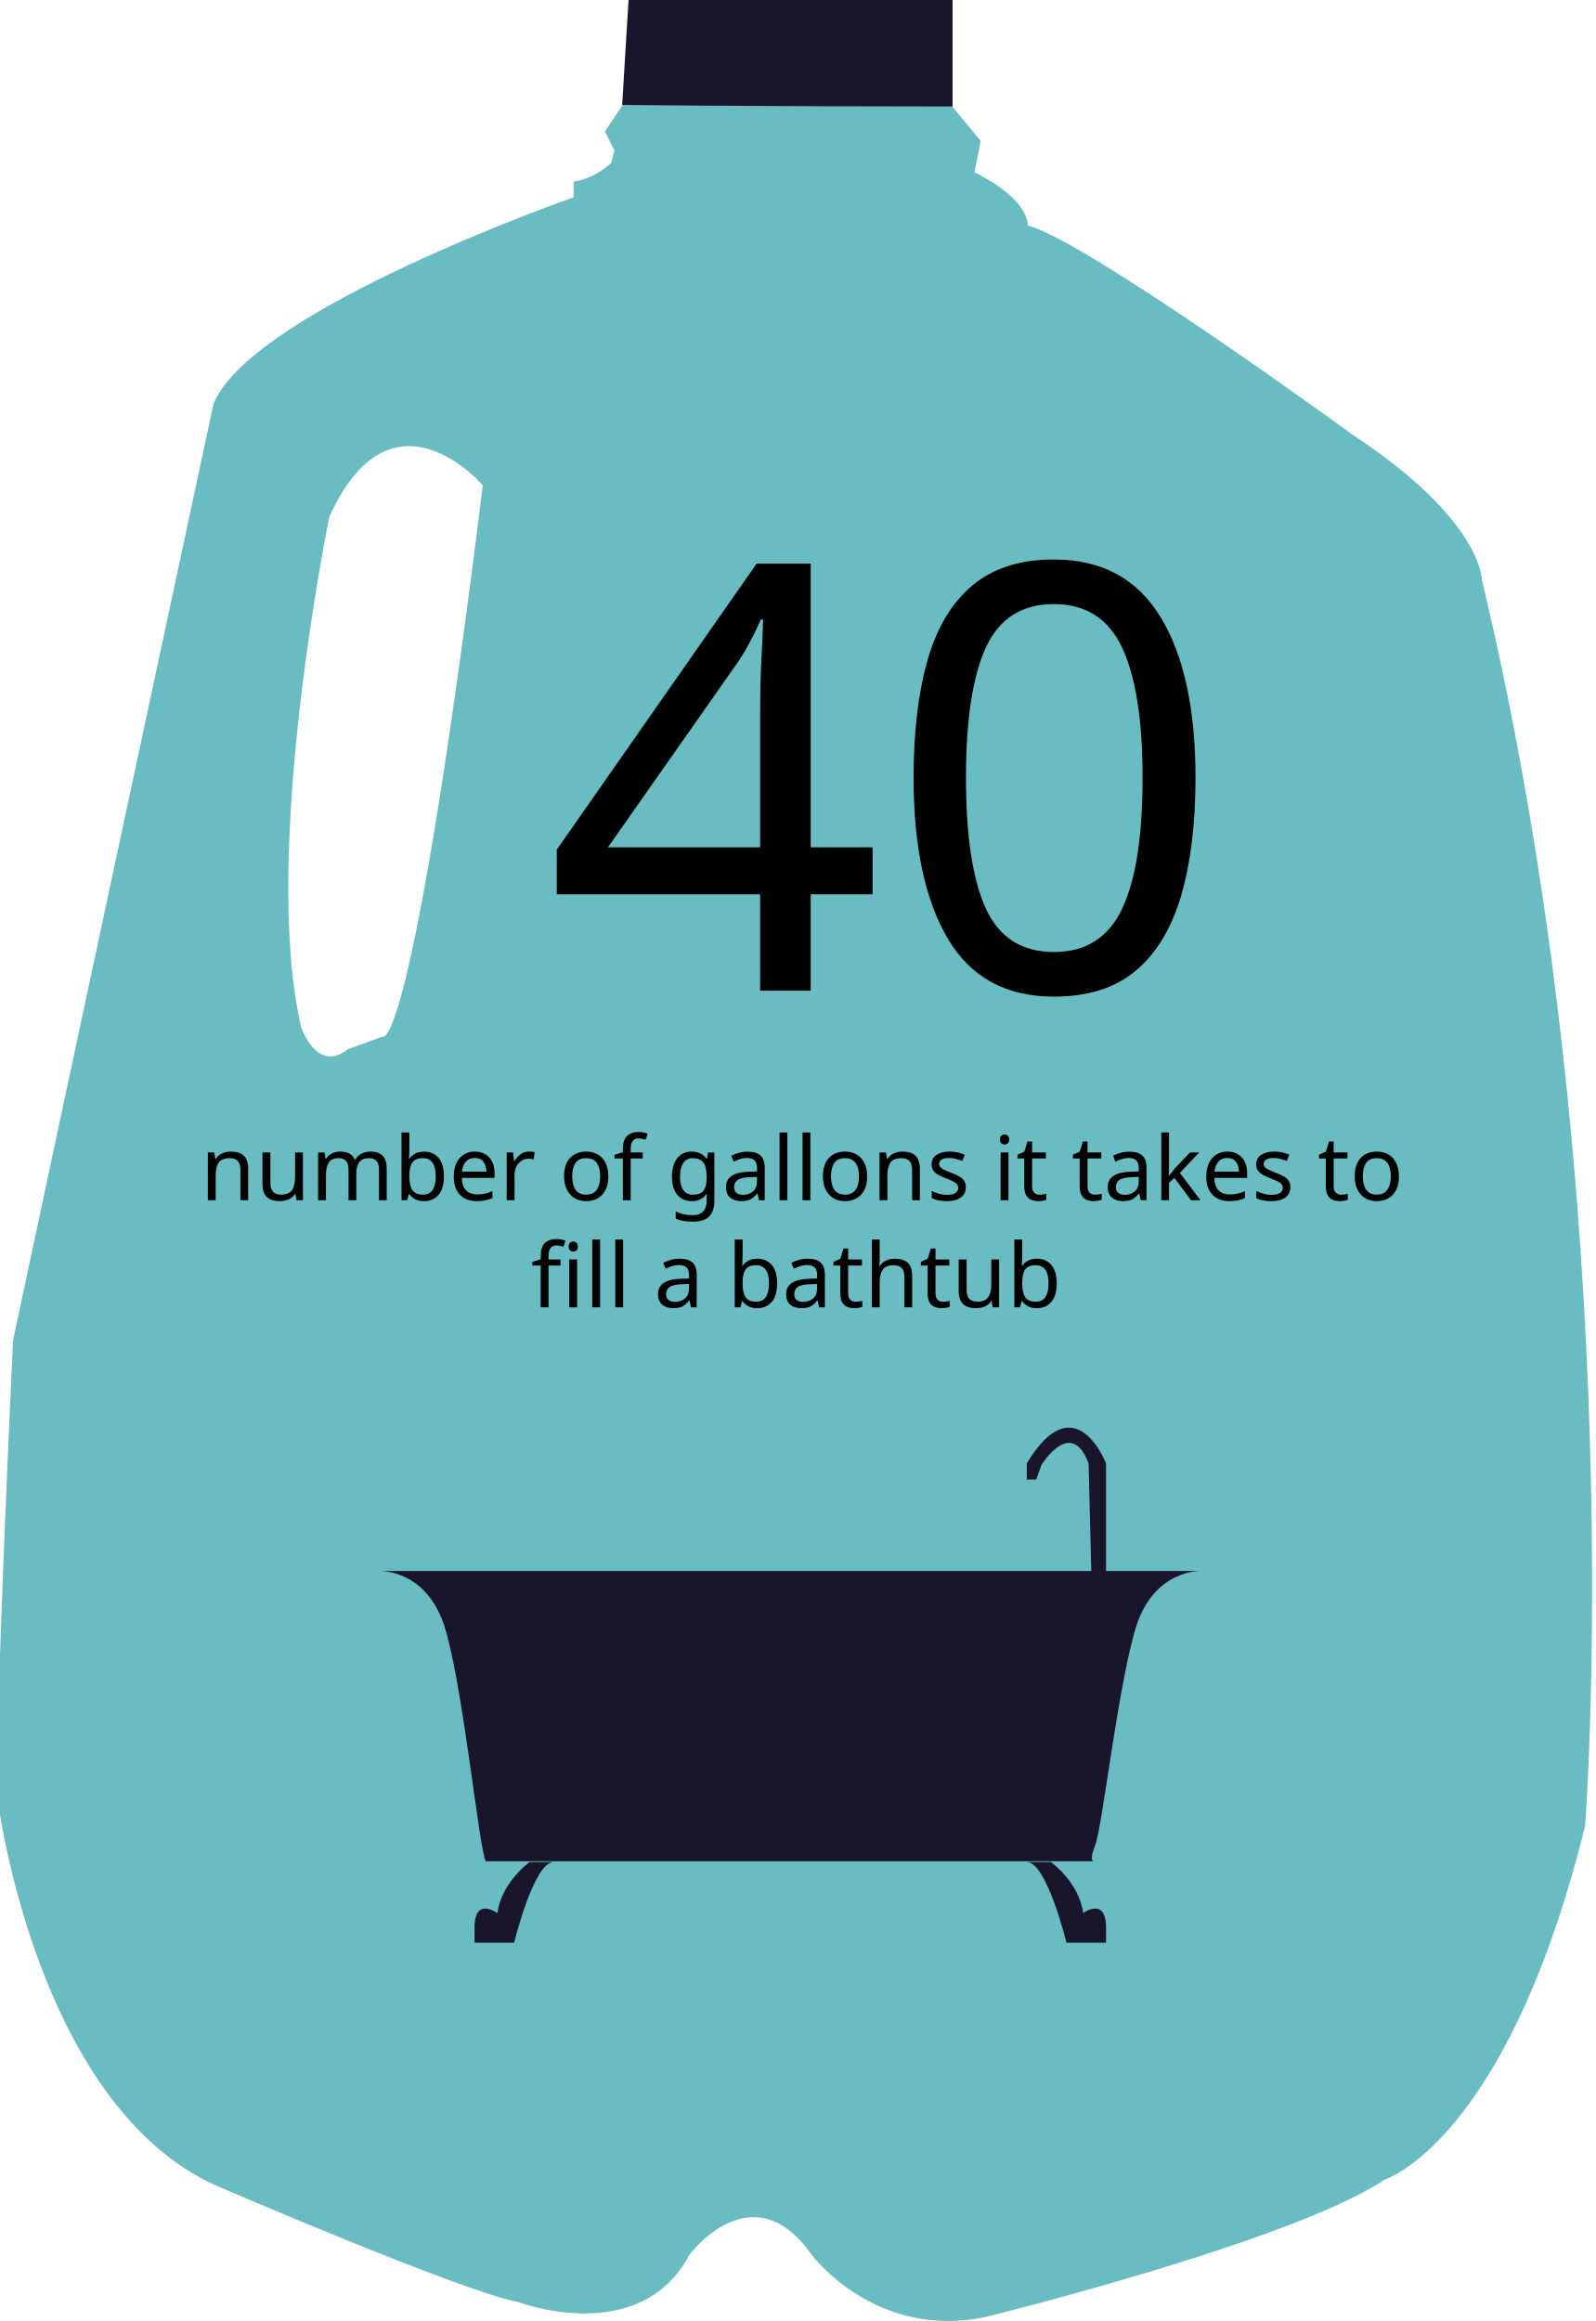
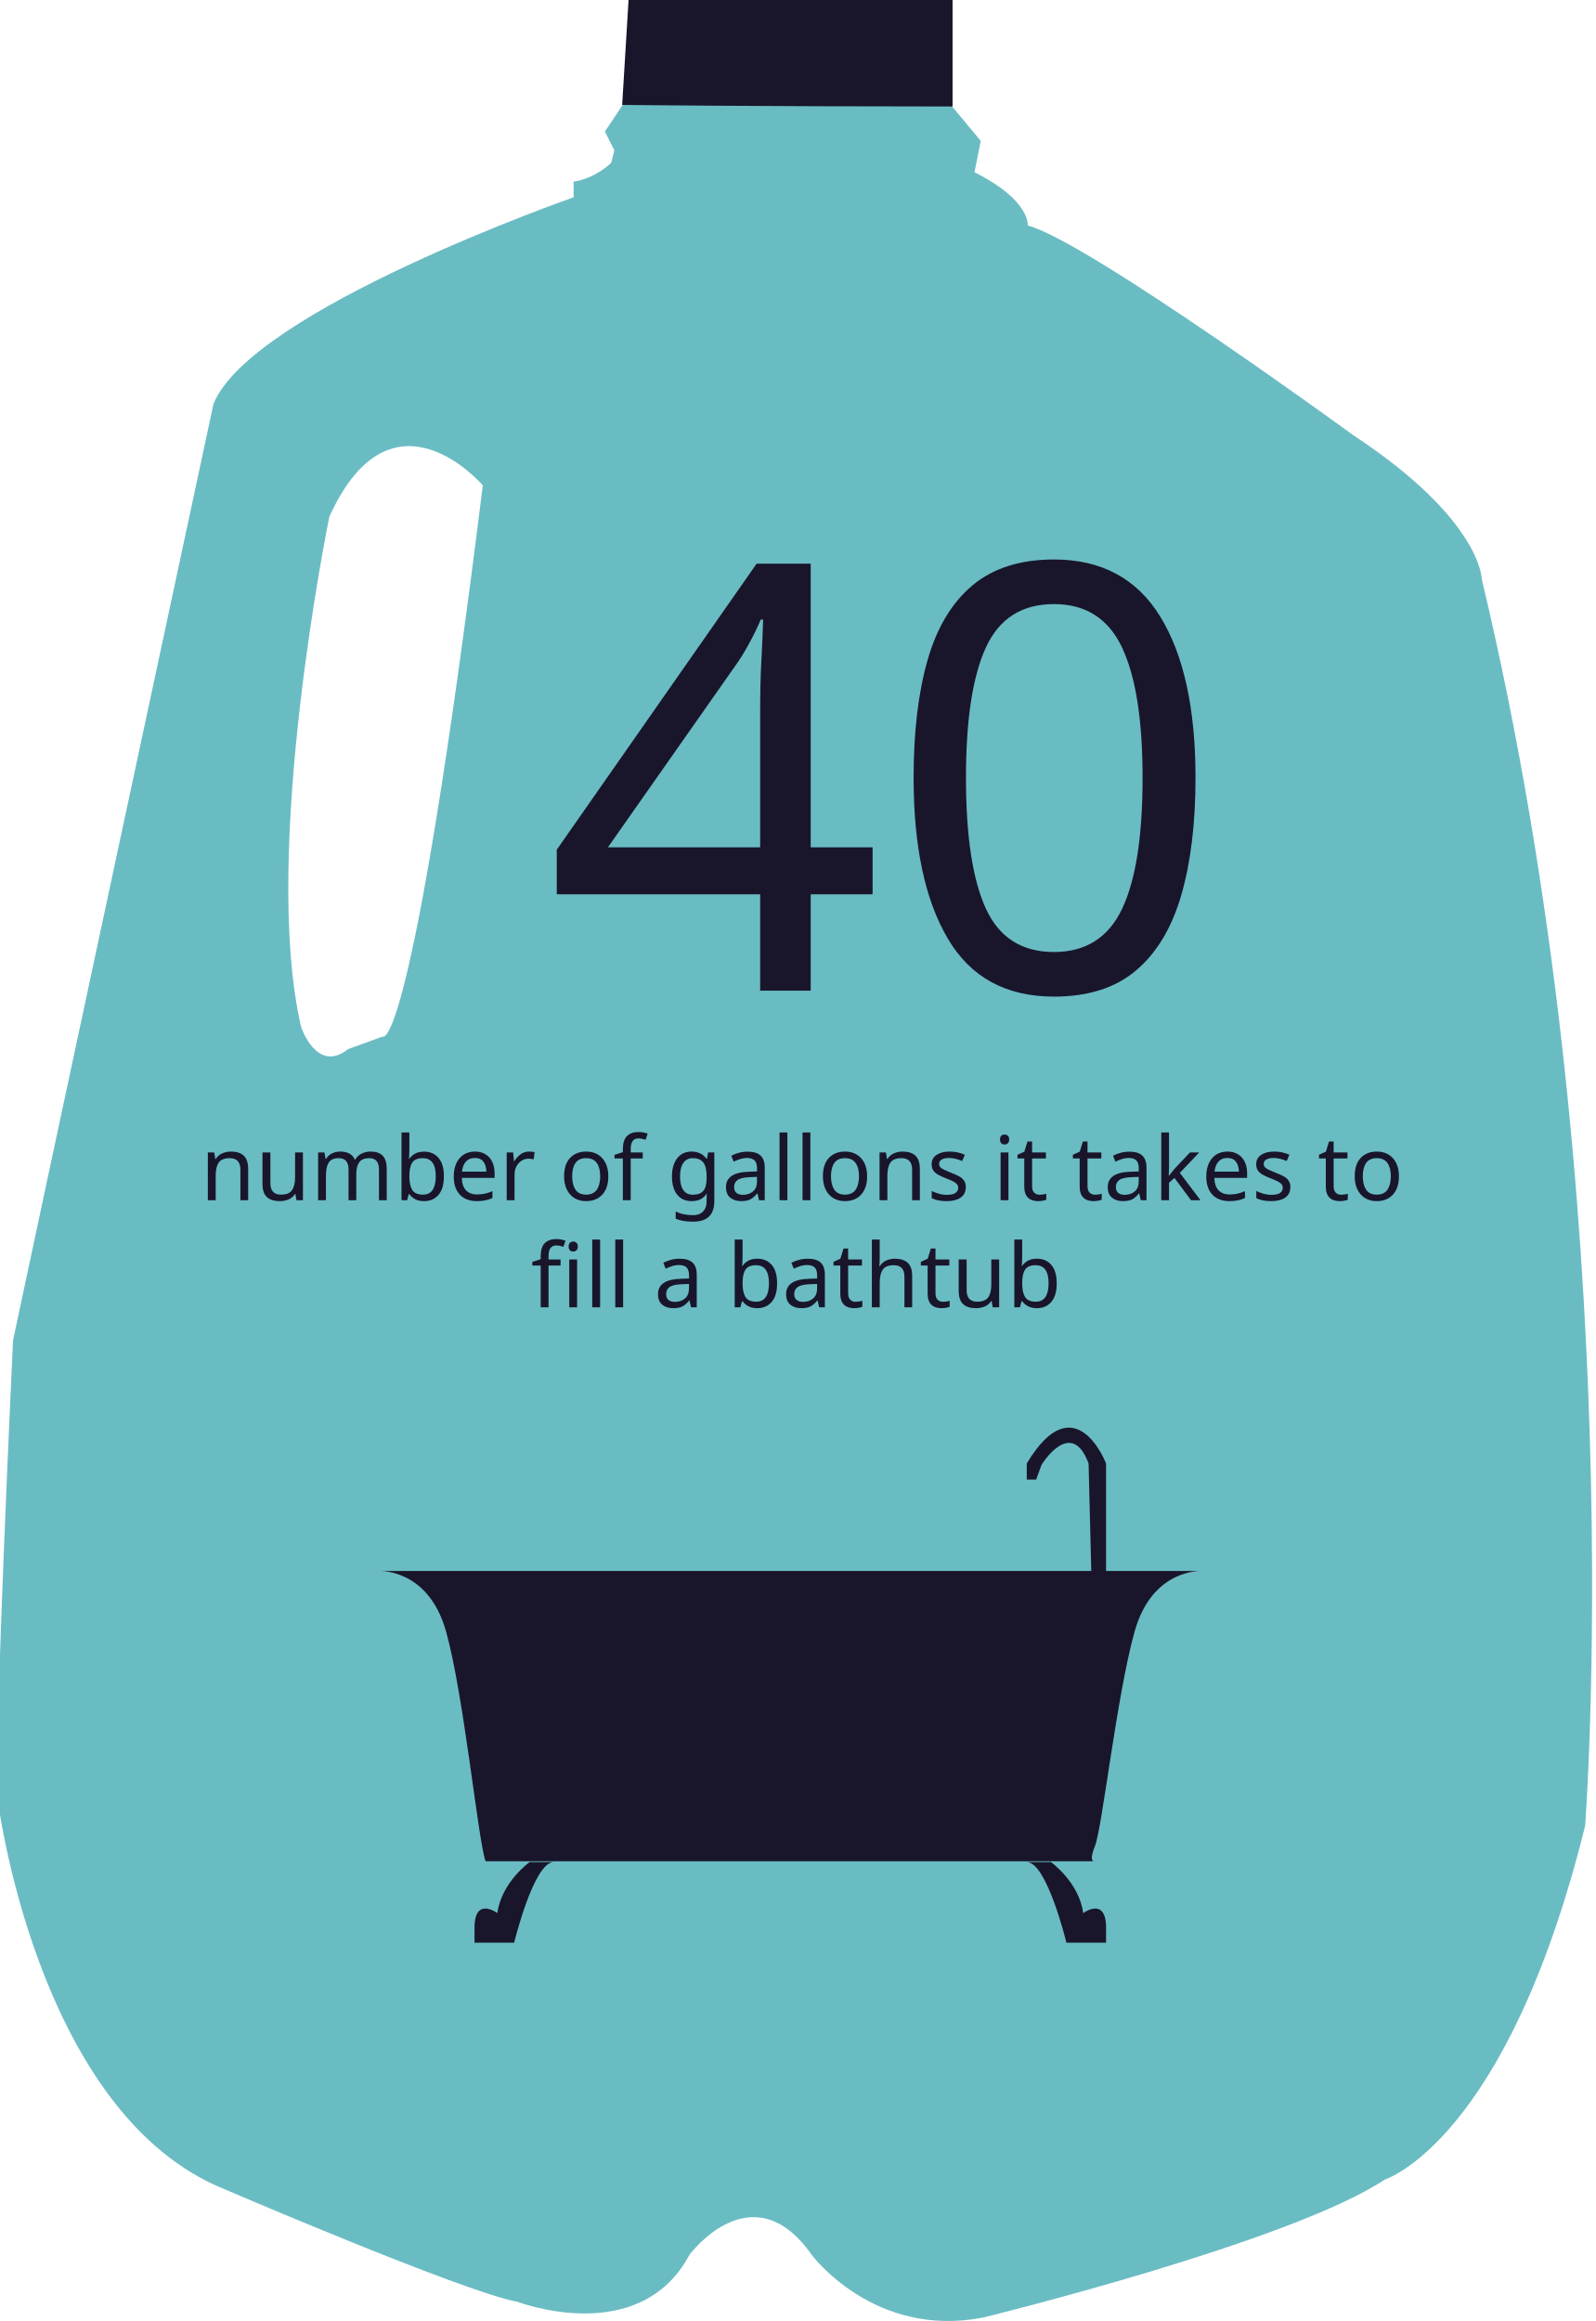
- <svg xmlns="http://www.w3.org/2000/svg" version="1.1" x="0px" y="0px" width="536.378px" height="780.521px" viewBox="0 0 536.378 780.521" enable-background="new 0 0 536.378 780.521" xml:space="preserve">
-   <g id="Layer_2">
-     <g>
-       <path fill="#6ABCC3" d="M329.795,47.392l-2.106,10.53c18.959,9.479,17.903,17.903,17.903,17.903    c20.01,5.263,109.521,70.558,109.521,70.558c43.176,28.433,43.176,48.442,43.176,48.442    c50.553,211.678,34.752,419.134,34.752,419.134c-26.328,106.364-67.396,119.005-67.396,119.005    C434.049,754.024,330.852,779.3,330.852,779.3c-36.861,7.373-57.922-21.062-57.922-21.062c-20.01-28.435-41.069,0-41.069,0    c-16.853,31.595-57.922,15.798-57.922,15.798c-17.903-3.157-101.101-38.964-101.101-38.964    c-61.081-27.384-73.72-130.586-73.72-130.586c-1.052-20.011,5.267-153.751,5.267-153.751    C9.3,427.212,71.786,135.853,71.786,135.853c12.635-31.595,121.105-69.508,121.105-69.508v-5.267    c7.373-1.051,12.637-6.318,12.637-6.318l1.055-4.212l-3.161-6.318l8.424-12.636l2.175-18.333l100.026,15.161L329.795,47.392z     M162.352,163.23c0,0-30.543-35.806-51.604,10.534c0,0-23.17,112.683-9.479,171.655c0,0,5.267,15.797,15.798,7.373l11.584-4.212    C128.651,348.581,138.13,358.056,162.352,163.23z" />
-       <path fill="#19152B" d="M209.215,35.279c0,0,45.303,0.528,111.104,0.528V0H211.368L209.215,35.279z" />
-     </g>
-     <rect x="49.689" y="381.761" fill="none" width="434" height="82" />
-     <text transform="matrix(1 0 0 1 67.3423 403.6309)">
-       <tspan x="0" y="0" font-family="'Interstate-Regular'" font-size="30">number of gallons it takes to </tspan>
-       <tspan x="111.208" y="36" font-family="'Interstate-Regular'" font-size="30">fill a bathtub</tspan>
-     </text>
+ <svg xmlns="http://www.w3.org/2000/svg" version="1.1" id="Layer_1" x="0px" y="0px" width="536.378px" height="780.521px" viewBox="0 0 536.378 780.521" enable-background="new 0 0 536.378 780.521" xml:space="preserve">
+   <g>
+     <path fill="#6ABCC3" d="M329.794,47.392l-2.105,10.53c18.959,9.479,17.902,17.903,17.902,17.903   c20.01,5.263,109.521,70.558,109.521,70.558c43.176,28.433,43.176,48.442,43.176,48.442   c50.553,211.678,34.752,419.134,34.752,419.134c-26.328,106.364-67.396,119.005-67.396,119.005   C434.048,754.024,330.851,779.3,330.851,779.3c-36.859,7.373-57.921-21.062-57.921-21.062c-20.01-28.436-41.069,0-41.069,0   c-16.853,31.595-57.922,15.798-57.922,15.798c-17.903-3.157-101.101-38.964-101.101-38.964   c-61.081-27.385-73.72-130.586-73.72-130.586c-1.052-20.012,5.267-153.751,5.267-153.751   C9.3,427.212,71.786,135.853,71.786,135.853c12.635-31.595,121.105-69.508,121.105-69.508v-5.267   c7.373-1.051,12.637-6.318,12.637-6.318l1.055-4.212l-3.161-6.318l8.424-12.636l2.175-18.333l100.025,15.161L329.794,47.392z    M162.352,163.23c0,0-30.543-35.806-51.604,10.534c0,0-23.17,112.683-9.479,171.655c0,0,5.267,15.797,15.798,7.373l11.584-4.212   C128.651,348.581,138.13,358.056,162.352,163.23z" />
+     <path fill="#19152B" d="M209.215,35.279c0,0,45.303,0.528,111.105,0.528V0H211.368L209.215,35.279z" />
  </g>
-   <g id="Layer_1">
-     <text transform="matrix(1 0 0 1 183.0215 333.1475)" font-family="'Interstate-Bold'" font-size="200">40</text>
-     <text transform="matrix(1 0 0 1 459.6177 333.1475)" font-family="'Interstate-Bold'" font-size="150"> </text>
-     <path fill="#19162B" d="M163.297,625.917C164.402,628.681,164.402,628.681,163.297,625.917   c-2.412-6.026-7.233-55.433-13.258-77.125c-6.027-21.693-22.898-20.487-22.898-20.487h277.251c0,0-16.872-1.203-22.896,20.488   c-6.024,21.692-10.861,65.899-13.271,71.927c-2.41,6.026,0.014,5.197,0.014,5.197 M371.931,528.292V492.14   c0,0-10.395-27.115-26.663,0v5.424h3.163l1.809-4.973c0,0,9.941-16.269,15.816-0.451l0.904,36.152H371.931z M345.268,626.185   c6.778,0,13.332,27.116,13.332,27.116h13.331v-5.875c-0.451-9.491-7.684-4.066-7.684-4.066   c-1.354-10.396-10.846-17.175-10.846-17.175S338.488,626.185,345.268,626.185z M178.098,626.185c0,0-9.491,6.779-10.846,17.175   c0,0-7.231-5.425-7.683,4.066v5.875H172.9c0,0,6.553-27.116,13.332-27.116C193.011,626.185,178.098,626.185,178.098,626.185z" />
+   <rect x="49.689" y="381.761" fill="none" width="434" height="82" />
+   <text transform="matrix(1 0 0 1 67.3423 403.6309)" fill="#19162B" font-family="'Interstate-Regular'" font-size="30">number of gallons it takes to </text>
+   <text transform="matrix(1 0 0 1 178.5503 439.6309)" fill="#19162B" font-family="'Interstate-Regular'" font-size="30">fill a bathtub</text>
+   <g id="Layer_1_1_">
+     <text transform="matrix(1 0 0 1 183.0215 333.1475)" fill="#19162B" font-family="'Interstate-Bold'" font-size="200">40</text>
+     <text transform="matrix(1 0 0 1 459.6177 333.1475)" fill="#19162B" font-family="'Interstate-Bold'" font-size="150"> </text>
+     <path fill="#19162B" d="M163.297,625.917C164.402,628.681,164.402,628.681,163.297,625.917   c-2.412-6.026-7.233-55.433-13.258-77.125c-6.027-21.693-22.898-20.487-22.898-20.487h277.251c0,0-16.873-1.203-22.896,20.488   c-6.023,21.692-10.861,65.899-13.271,71.927c-2.408,6.026,0.016,5.197,0.016,5.197 M371.931,528.292V492.14   c0,0-10.395-27.114-26.664,0v5.425h3.164l1.809-4.974c0,0,9.941-16.269,15.816-0.451l0.904,36.152H371.931L371.931,528.292z    M345.267,626.185c6.779,0,13.332,27.116,13.332,27.116h13.332v-5.875c-0.451-9.491-7.684-4.065-7.684-4.065   c-1.355-10.396-10.846-17.175-10.846-17.175S338.488,626.185,345.267,626.185z M178.098,626.185c0,0-9.491,6.779-10.846,17.176   c0,0-7.231-5.426-7.683,4.065v5.875H172.9c0,0,6.553-27.116,13.332-27.116C193.011,626.185,178.098,626.185,178.098,626.185z" />
  </g>
</svg>
